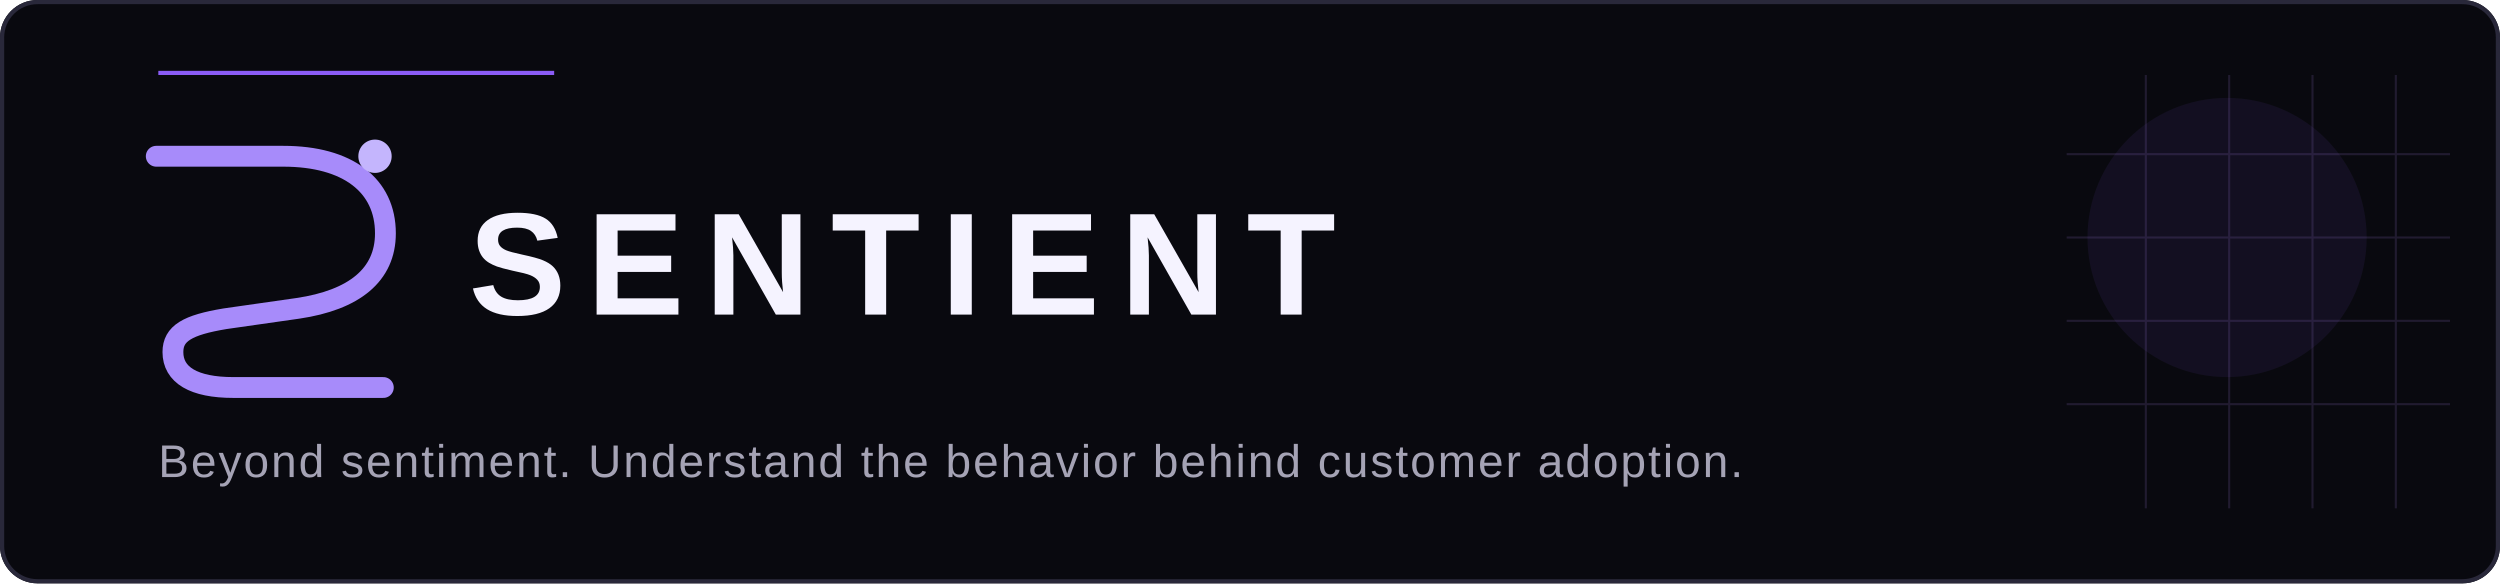
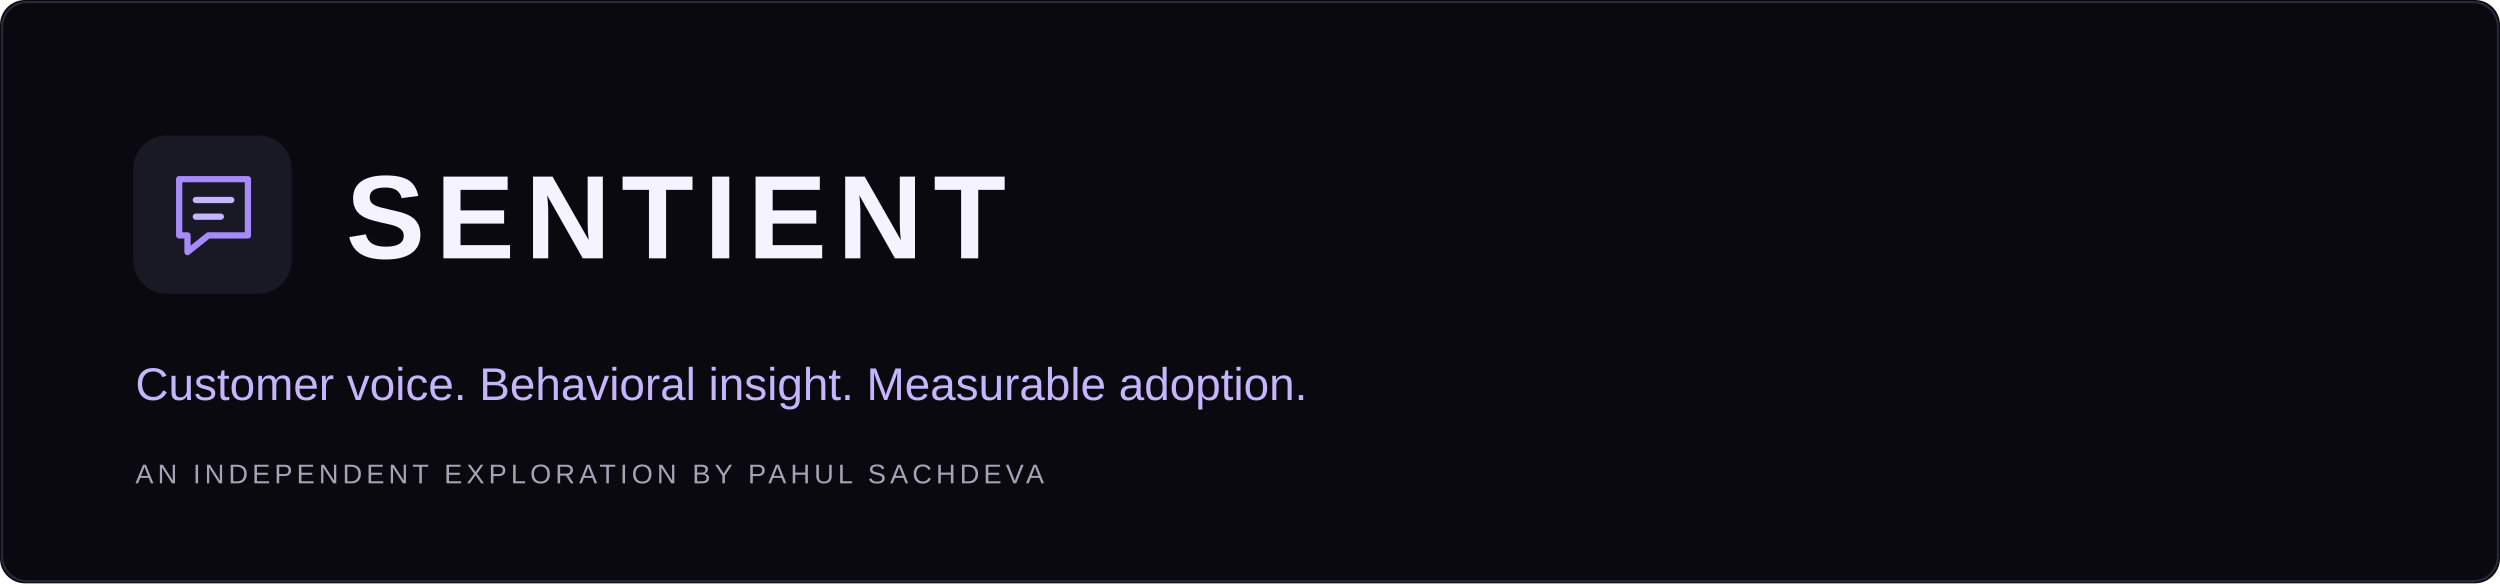
- <svg xmlns="http://www.w3.org/2000/svg" width="1200" height="280" viewBox="0 0 1200 280" role="img" aria-label="SENTIENT — Beyond sentiment. Understand the behavior behind customer adoption.">
-   <rect width="1200" height="280" rx="18" fill="#09090f" />
-   <rect x="1" y="1" width="1198" height="278" rx="17" fill="none" stroke="#29283a" stroke-width="2" />
-   <path d="M1030 36v208M1070 36v208M1110 36v208M1150 36v208M992 74h184M992 114h184M992 154h184M992 194h184" stroke="#211b30" />
-   <circle cx="1069" cy="114" r="67" fill="#8b5cf6" opacity=".08" />
-   <path d="M75 75h61c31 0 49 14 49 37 0 20-15 32-42 36l-35 5c-18 3-25 7-25 16 0 11 10 17 29 17h72" fill="none" stroke="#a78bfa" stroke-width="10" stroke-linecap="round" />
-   <circle cx="180" cy="75" r="8" fill="#c4b5fd" />
-   <text x="225" y="151" fill="#f5f3ff" font-family="Arial,Helvetica,sans-serif" font-size="70" font-weight="700" letter-spacing="10">SENTIENT</text>
-   <text x="76" y="229" fill="#a5a3b5" font-family="Arial,Helvetica,sans-serif" font-size="22" letter-spacing="1">Beyond sentiment. Understand the behavior behind customer adoption.</text>
-   <path d="M76 35h190" stroke="#8b5cf6" stroke-width="2" />
+ <svg xmlns="http://www.w3.org/2000/svg" width="1200" height="280" viewBox="0 0 1200 280" role="img" aria-label="SENTIENT — Customer voice. Behavioral insight. Measurable adoption.">
+   <rect width="1200" height="280" rx="12" fill="#09090F" />
+   <rect x="1" y="1" width="1198" height="278" rx="12" fill="none" stroke="#29283A" />
+   <g transform="translate(64 65)">
+     <rect width="76" height="76" rx="16" fill="#191925" />
+     <path d="M22 21h33v27H36l-10 8v-8h-4z" fill="none" stroke="#A78BFA" stroke-width="3" stroke-linejoin="round" />
+     <path d="M30 31h17M30 39h12" stroke="#C4B5FD" stroke-width="3" stroke-linecap="round" />
+   </g>
+   <text x="166" y="124" fill="#F5F3FF" font-family="Arial,Helvetica,sans-serif" font-size="57" font-weight="700" letter-spacing="5">SENTIENT</text>
+   <text x="65" y="192" fill="#C4B5FD" font-family="Arial,Helvetica,sans-serif" font-size="22">Customer voice. Behavioral insight. Measurable adoption.</text>
+   <text x="65" y="232" fill="#A5A3B5" font-family="Arial,Helvetica,sans-serif" font-size="13" letter-spacing="2">AN INDEPENDENT EXPLORATION BY PAHUL SACHDEVA</text>
</svg>
